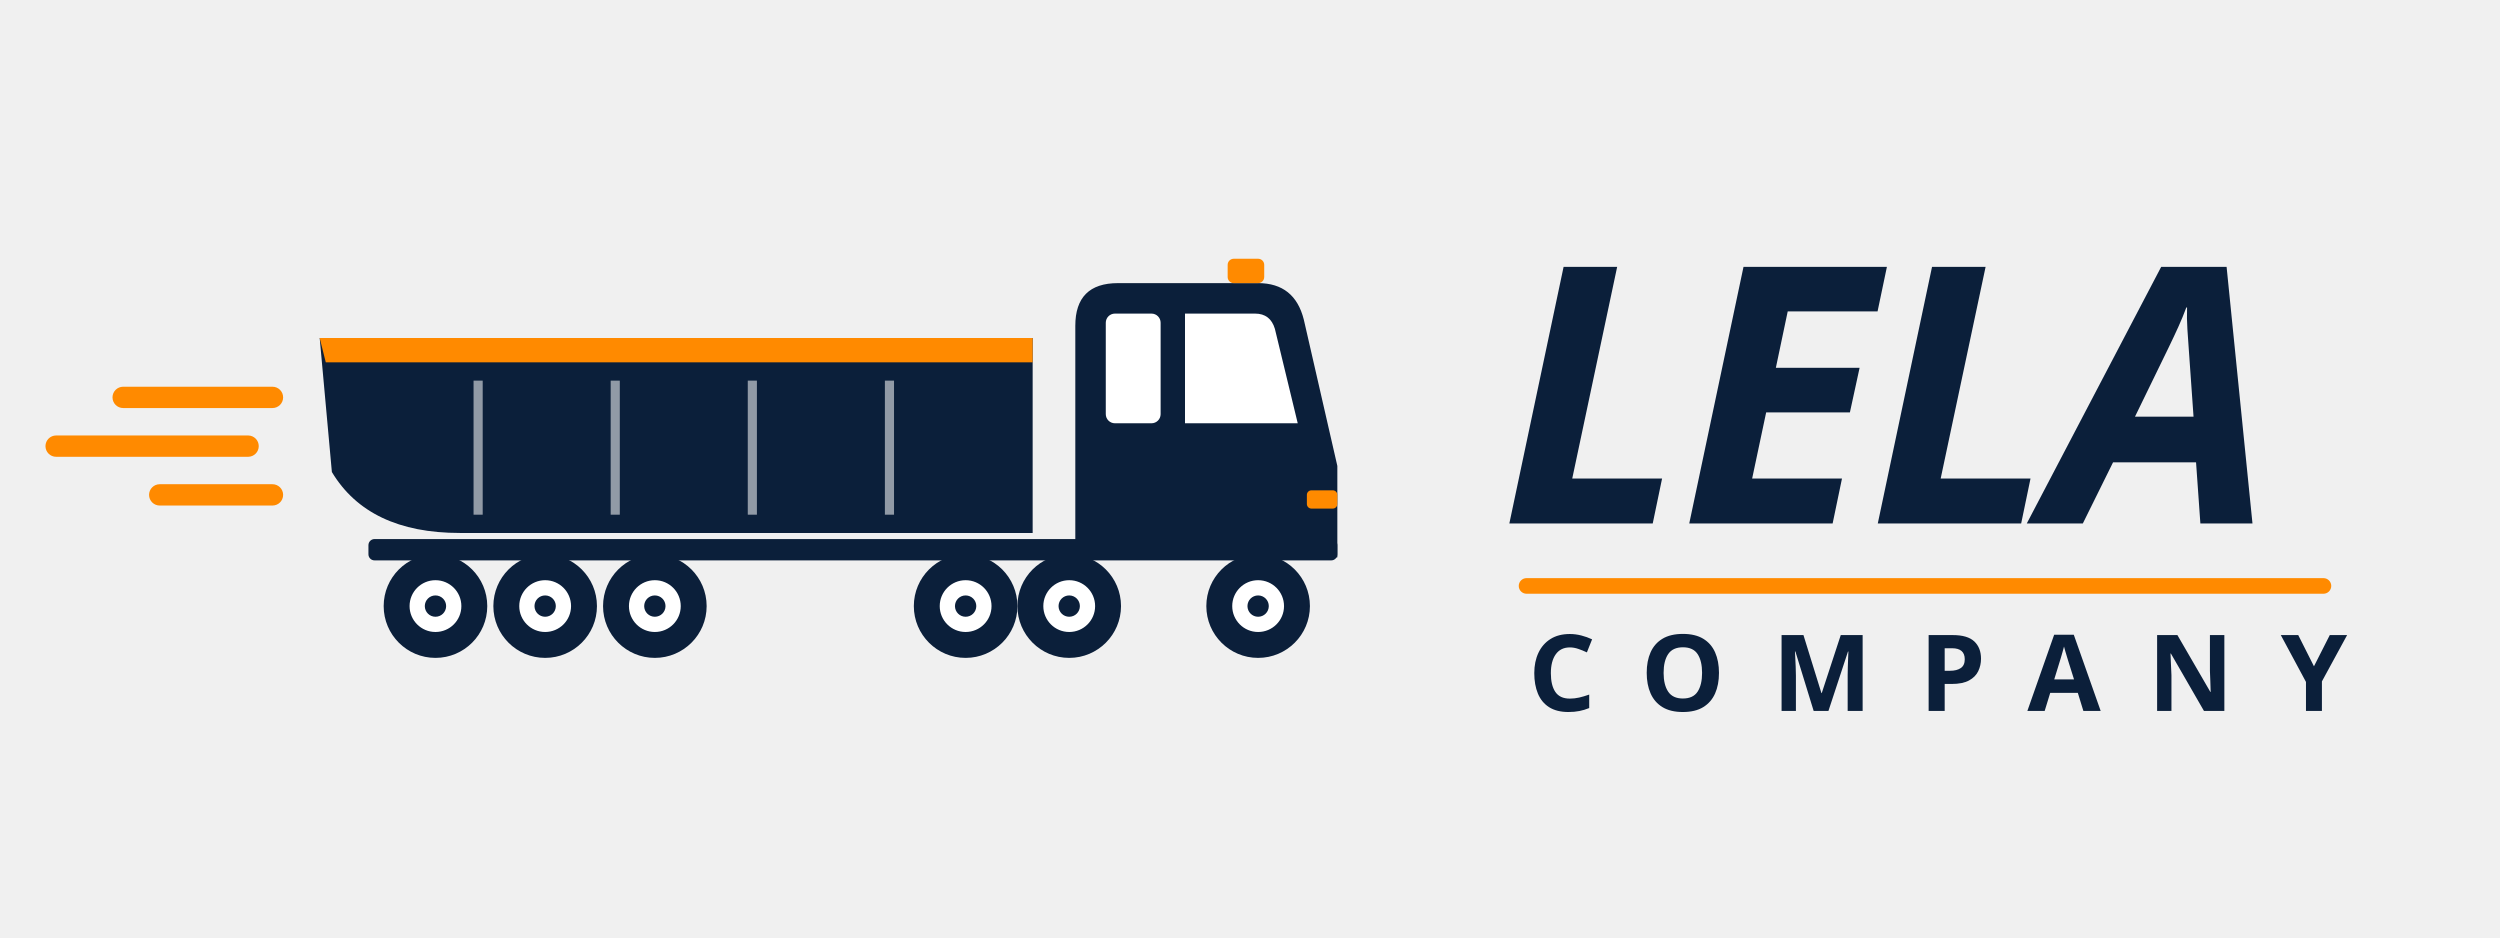
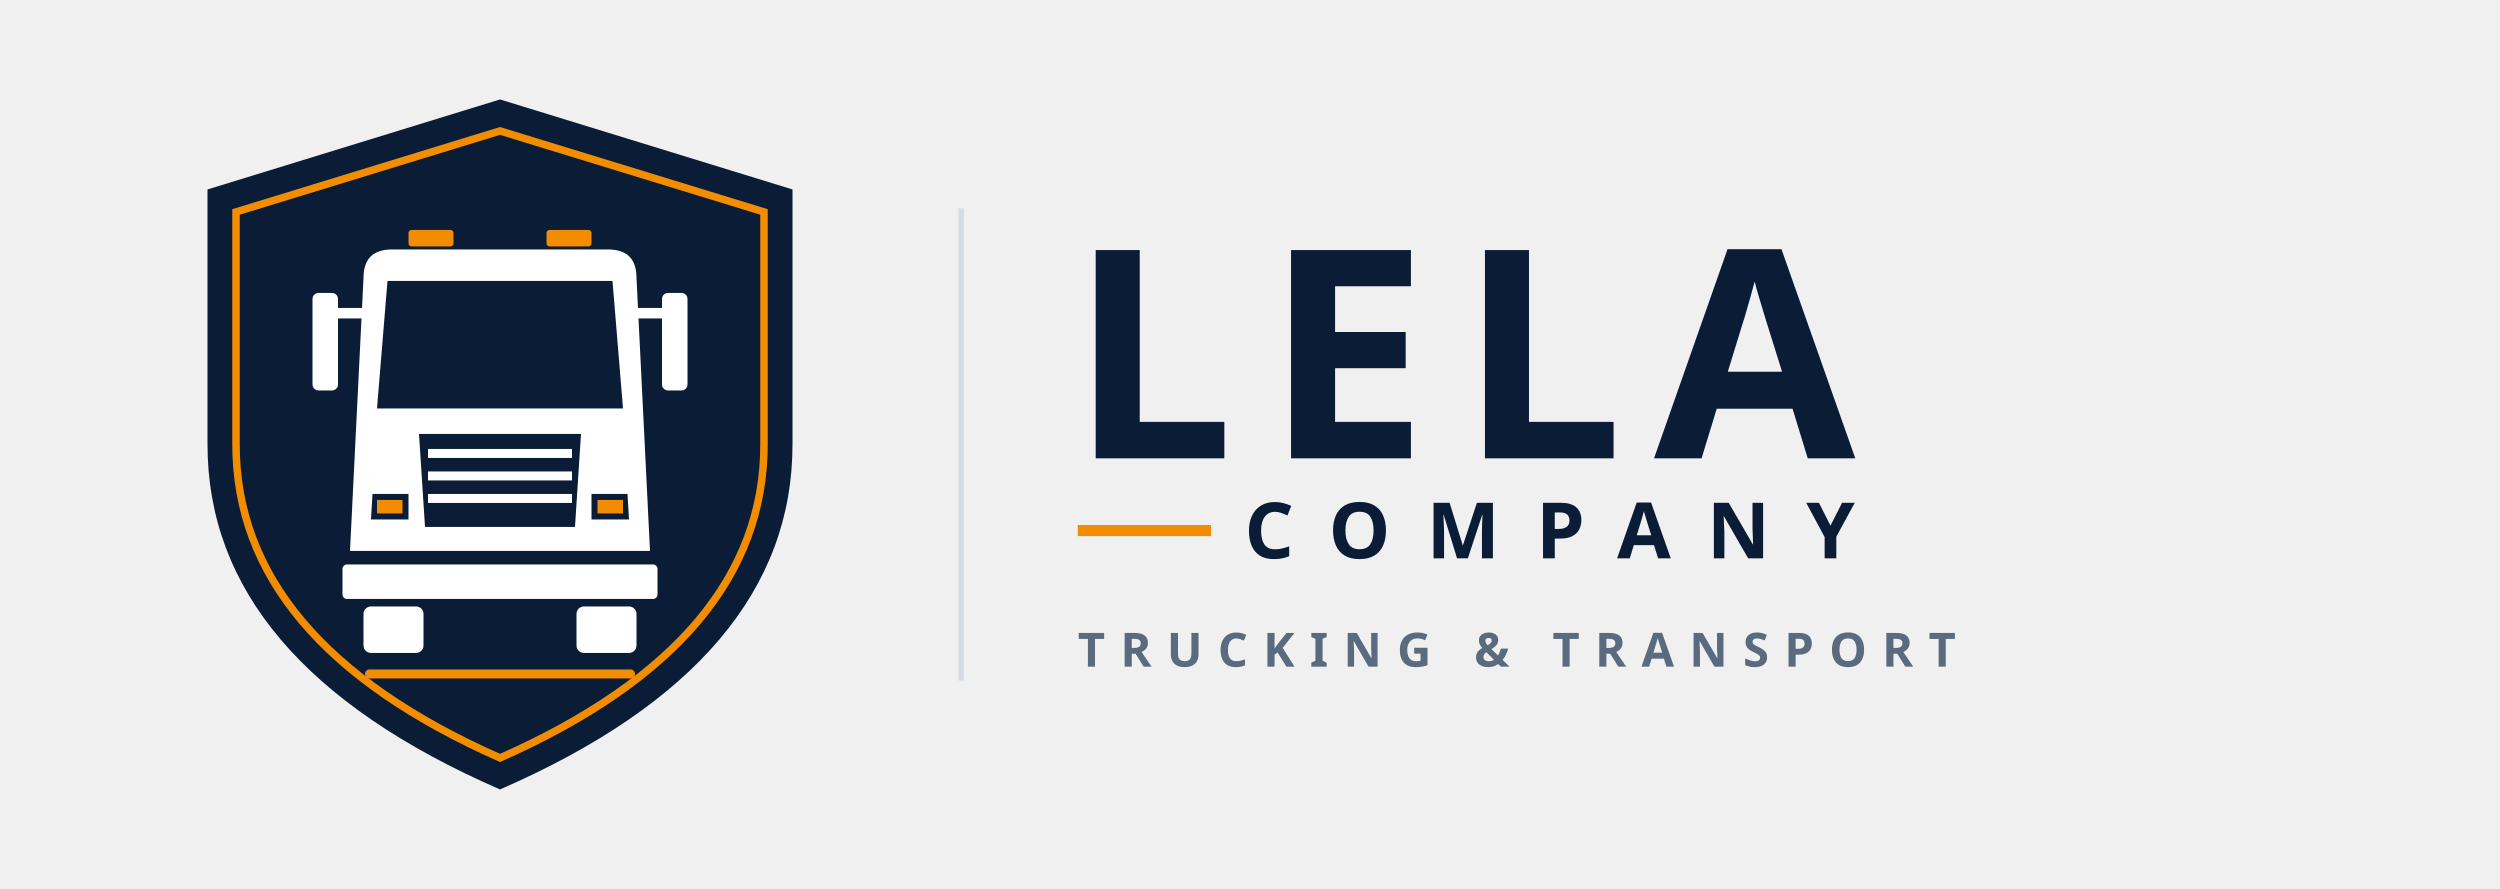
- <svg xmlns="http://www.w3.org/2000/svg" font-family="Montserrat" width="1600" height="600" viewBox="0 0 1600 600">
-   <g transform="translate(150 150) scale(1.95)">
-     <g fill="#FF8A00">
-       <rect x="-40" y="50" width="56" height="7" rx="3.5" />
-       <rect x="-62" y="66" width="70" height="7" rx="3.5" />
-       <rect x="-28" y="82" width="44" height="7" rx="3.5" />
+ <svg xmlns="http://www.w3.org/2000/svg" width="1800" height="640" viewBox="0 0 1800 640" font-family="Montserrat">
+   <g transform="translate(90 50) scale(0.54)">
+     <path d="M500 40 L890 160 V500 Q890 790 500 960 Q110 790 110 500 V160 Z" fill="#0A1C36" />
+     <path d="M500 82 L852 190 V500 Q852 762 500 918 Q148 762 148 500 V190 Z" fill="none" stroke="#F28C00" stroke-width="10" />
+     <g>
+       <rect x="378" y="214" width="60" height="22" rx="4" fill="#F28C00" />
+       <rect x="562" y="214" width="60" height="22" rx="4" fill="#F28C00" />
+       <path d="M318 278 Q318 240 356 240 H644 Q682 240 682 278 L700 642 H300 Z" fill="#FFFFFF" />
+       <path d="M350 282 H650 L664 452 H336 Z" fill="#0A1C36" />
+       <rect x="250" y="298" width="34" height="130" rx="8" fill="#FFFFFF" />
+       <rect x="282" y="318" width="40" height="14" fill="#FFFFFF" />
+       <rect x="716" y="298" width="34" height="130" rx="8" fill="#FFFFFF" />
+       <rect x="678" y="318" width="40" height="14" fill="#FFFFFF" />
+       <path d="M392 486 H608 L600 610 H400 Z" fill="#0A1C36" />
+       <g fill="#FFFFFF">
+         <rect x="404" y="506" width="192" height="12" />
+         <rect x="404" y="536" width="192" height="12" />
+         <rect x="404" y="566" width="192" height="12" />
+       </g>
+       <path d="M330 566 H378 V600 H328 Z" fill="#0A1C36" />
+       <path d="M622 566 H670 L672 600 H622 Z" fill="#0A1C36" />
+       <rect x="336" y="574" width="34" height="18" fill="#F28C00" />
+       <rect x="630" y="574" width="34" height="18" fill="#F28C00" />
+       <rect x="290" y="660" width="420" height="46" rx="6" fill="#FFFFFF" />
+       <rect x="318" y="716" width="80" height="62" rx="10" fill="#FFFFFF" />
+       <rect x="602" y="716" width="80" height="62" rx="10" fill="#FFFFFF" />
    </g>
-     <path d="M28 34 H262 V98 H74 Q44 98 32 78 Z" fill="#0B1F3A" />
-     <path d="M28 34 H262 V42 H30 Z" fill="#FF8A00" />
-     <g stroke="#FFFFFF" stroke-width="3" opacity=".55">
-       <line x1="80" y1="48" x2="80" y2="92" />
-       <line x1="125" y1="48" x2="125" y2="92" />
-       <line x1="170" y1="48" x2="170" y2="92" />
-       <line x1="215" y1="48" x2="215" y2="92" />
-     </g>
-     <rect x="44" y="100" width="318" height="7" rx="2" fill="#0B1F3A" />
-     <path d="M276 106 V30 Q276 16 290 16 H336 Q348 16 351 28 L362 76 V106 Z" fill="#0B1F3A" />
-     <path d="M312 26 H335 Q340 26 341.5 31 L349 62 H312 Z" fill="#FFFFFF" />
-     <rect x="286" y="26" width="18" height="36" rx="3" fill="#FFFFFF" />
-     <rect x="326" y="8" width="12" height="8" rx="2" fill="#FF8A00" />
-     <rect x="352" y="84" width="10" height="6" rx="1.5" fill="#FF8A00" />
-     <circle cx="66" cy="122" r="17" fill="#0B1F3A" />
-     <circle cx="66" cy="122" r="8.5" fill="#FFFFFF" />
-     <circle cx="66" cy="122" r="3.5" fill="#0B1F3A" />
-     <circle cx="102" cy="122" r="17" fill="#0B1F3A" />
-     <circle cx="102" cy="122" r="8.5" fill="#FFFFFF" />
-     <circle cx="102" cy="122" r="3.5" fill="#0B1F3A" />
-     <circle cx="138" cy="122" r="17" fill="#0B1F3A" />
-     <circle cx="138" cy="122" r="8.5" fill="#FFFFFF" />
-     <circle cx="138" cy="122" r="3.5" fill="#0B1F3A" />
-     <circle cx="240" cy="122" r="17" fill="#0B1F3A" />
-     <circle cx="240" cy="122" r="8.5" fill="#FFFFFF" />
-     <circle cx="240" cy="122" r="3.5" fill="#0B1F3A" />
-     <circle cx="274" cy="122" r="17" fill="#0B1F3A" />
-     <circle cx="274" cy="122" r="8.5" fill="#FFFFFF" />
-     <circle cx="274" cy="122" r="3.5" fill="#0B1F3A" />
-     <circle cx="336" cy="122" r="17" fill="#0B1F3A" />
-     <circle cx="336" cy="122" r="8.5" fill="#FFFFFF" />
-     <circle cx="336" cy="122" r="3.5" fill="#0B1F3A" />
+     <rect x="320" y="800" width="360" height="12" rx="6" fill="#F28C00" />
  </g>
-   <g font-family="Montserrat">
-     <text x="960" y="335" font-size="230" font-weight="900" font-style="italic" fill="#0B1F3A" letter-spacing="-4">LELA</text>
-     <rect x="972" y="370" width="520" height="10" rx="5" fill="#FF8A00" />
-     <text x="978" y="455" font-size="68" font-weight="700" fill="#0B1F3A" letter-spacing="30">COMPANY</text>
+   <rect x="690" y="150" width="4" height="340" fill="#D5DCE4" />
+   <g transform="translate(770 330) scale(1)">
+     <text x="0" y="0" font-size="210" font-weight="900" fill="#0A1C36" letter-spacing="22">LELA</text>
+     <rect x="6" y="48" width="96" height="8" fill="#F28C00" />
+     <text x="126" y="72" font-size="56" font-weight="700" fill="#0A1C36" letter-spacing="26">COMPANY</text>
+     <text x="6" y="150" font-size="34" font-weight="600" fill="#5A6B80" letter-spacing="11">TRUCKING &amp; TRANSPORT</text>
  </g>
</svg>
